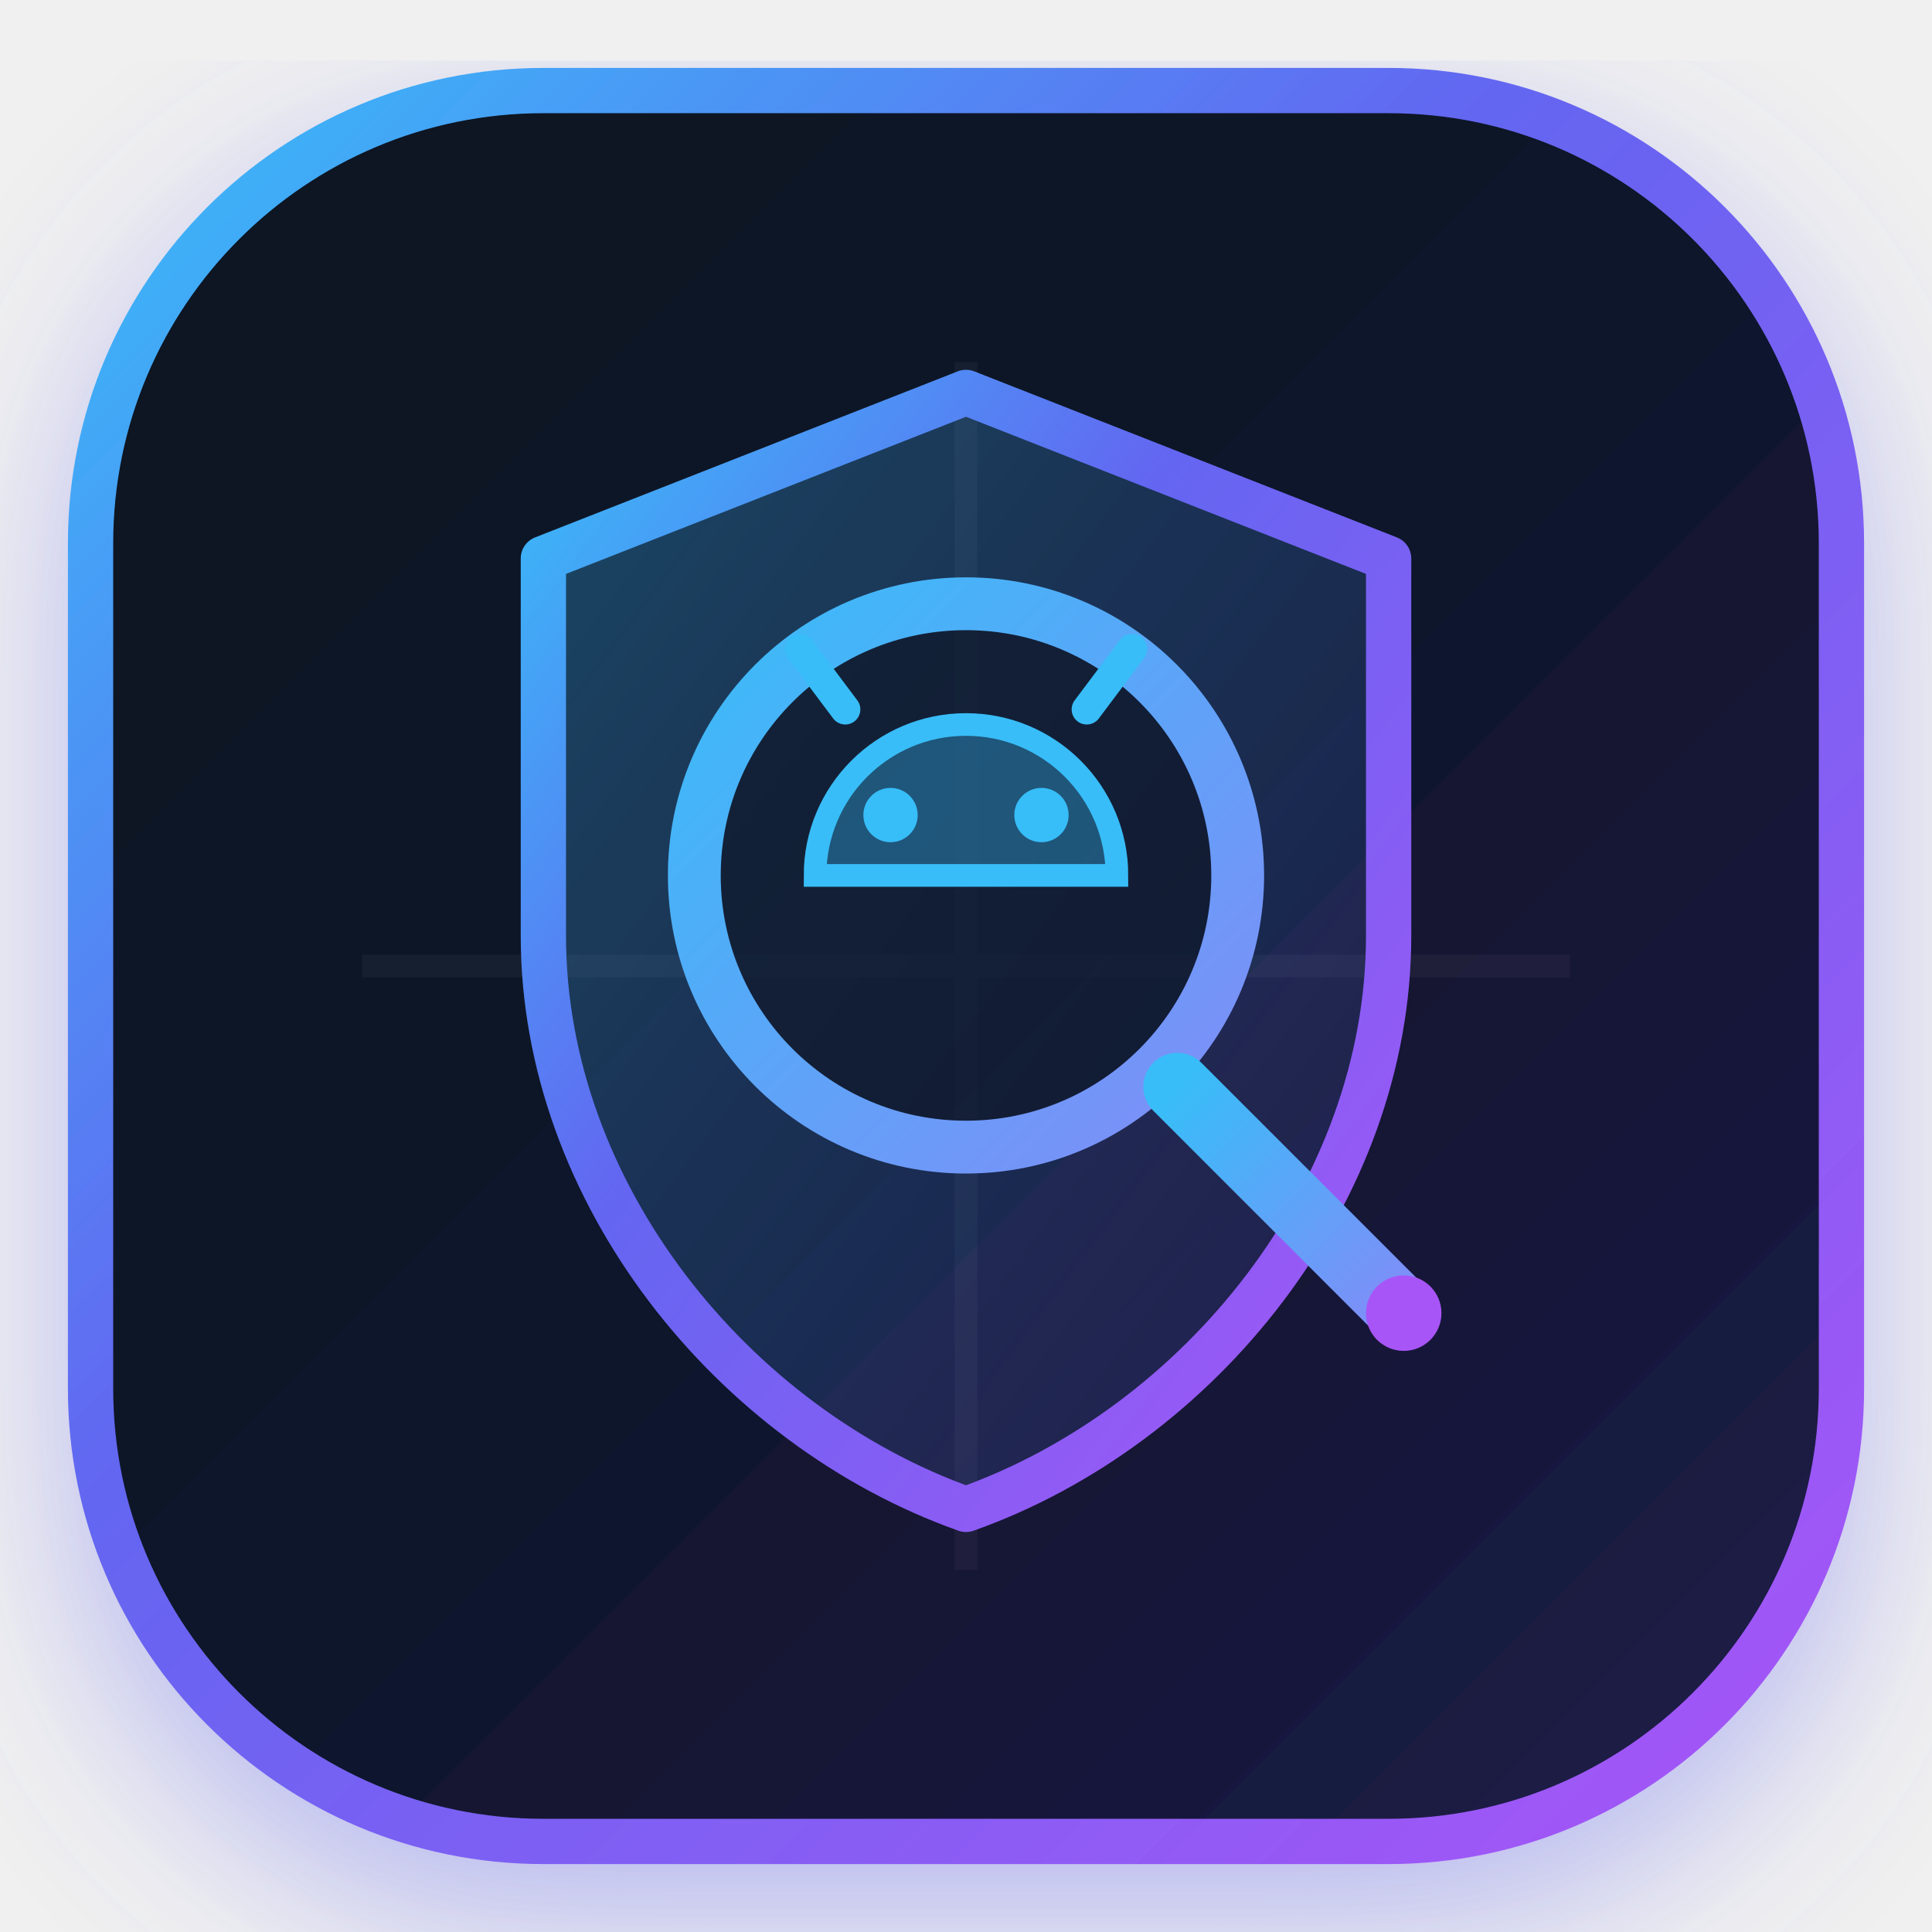
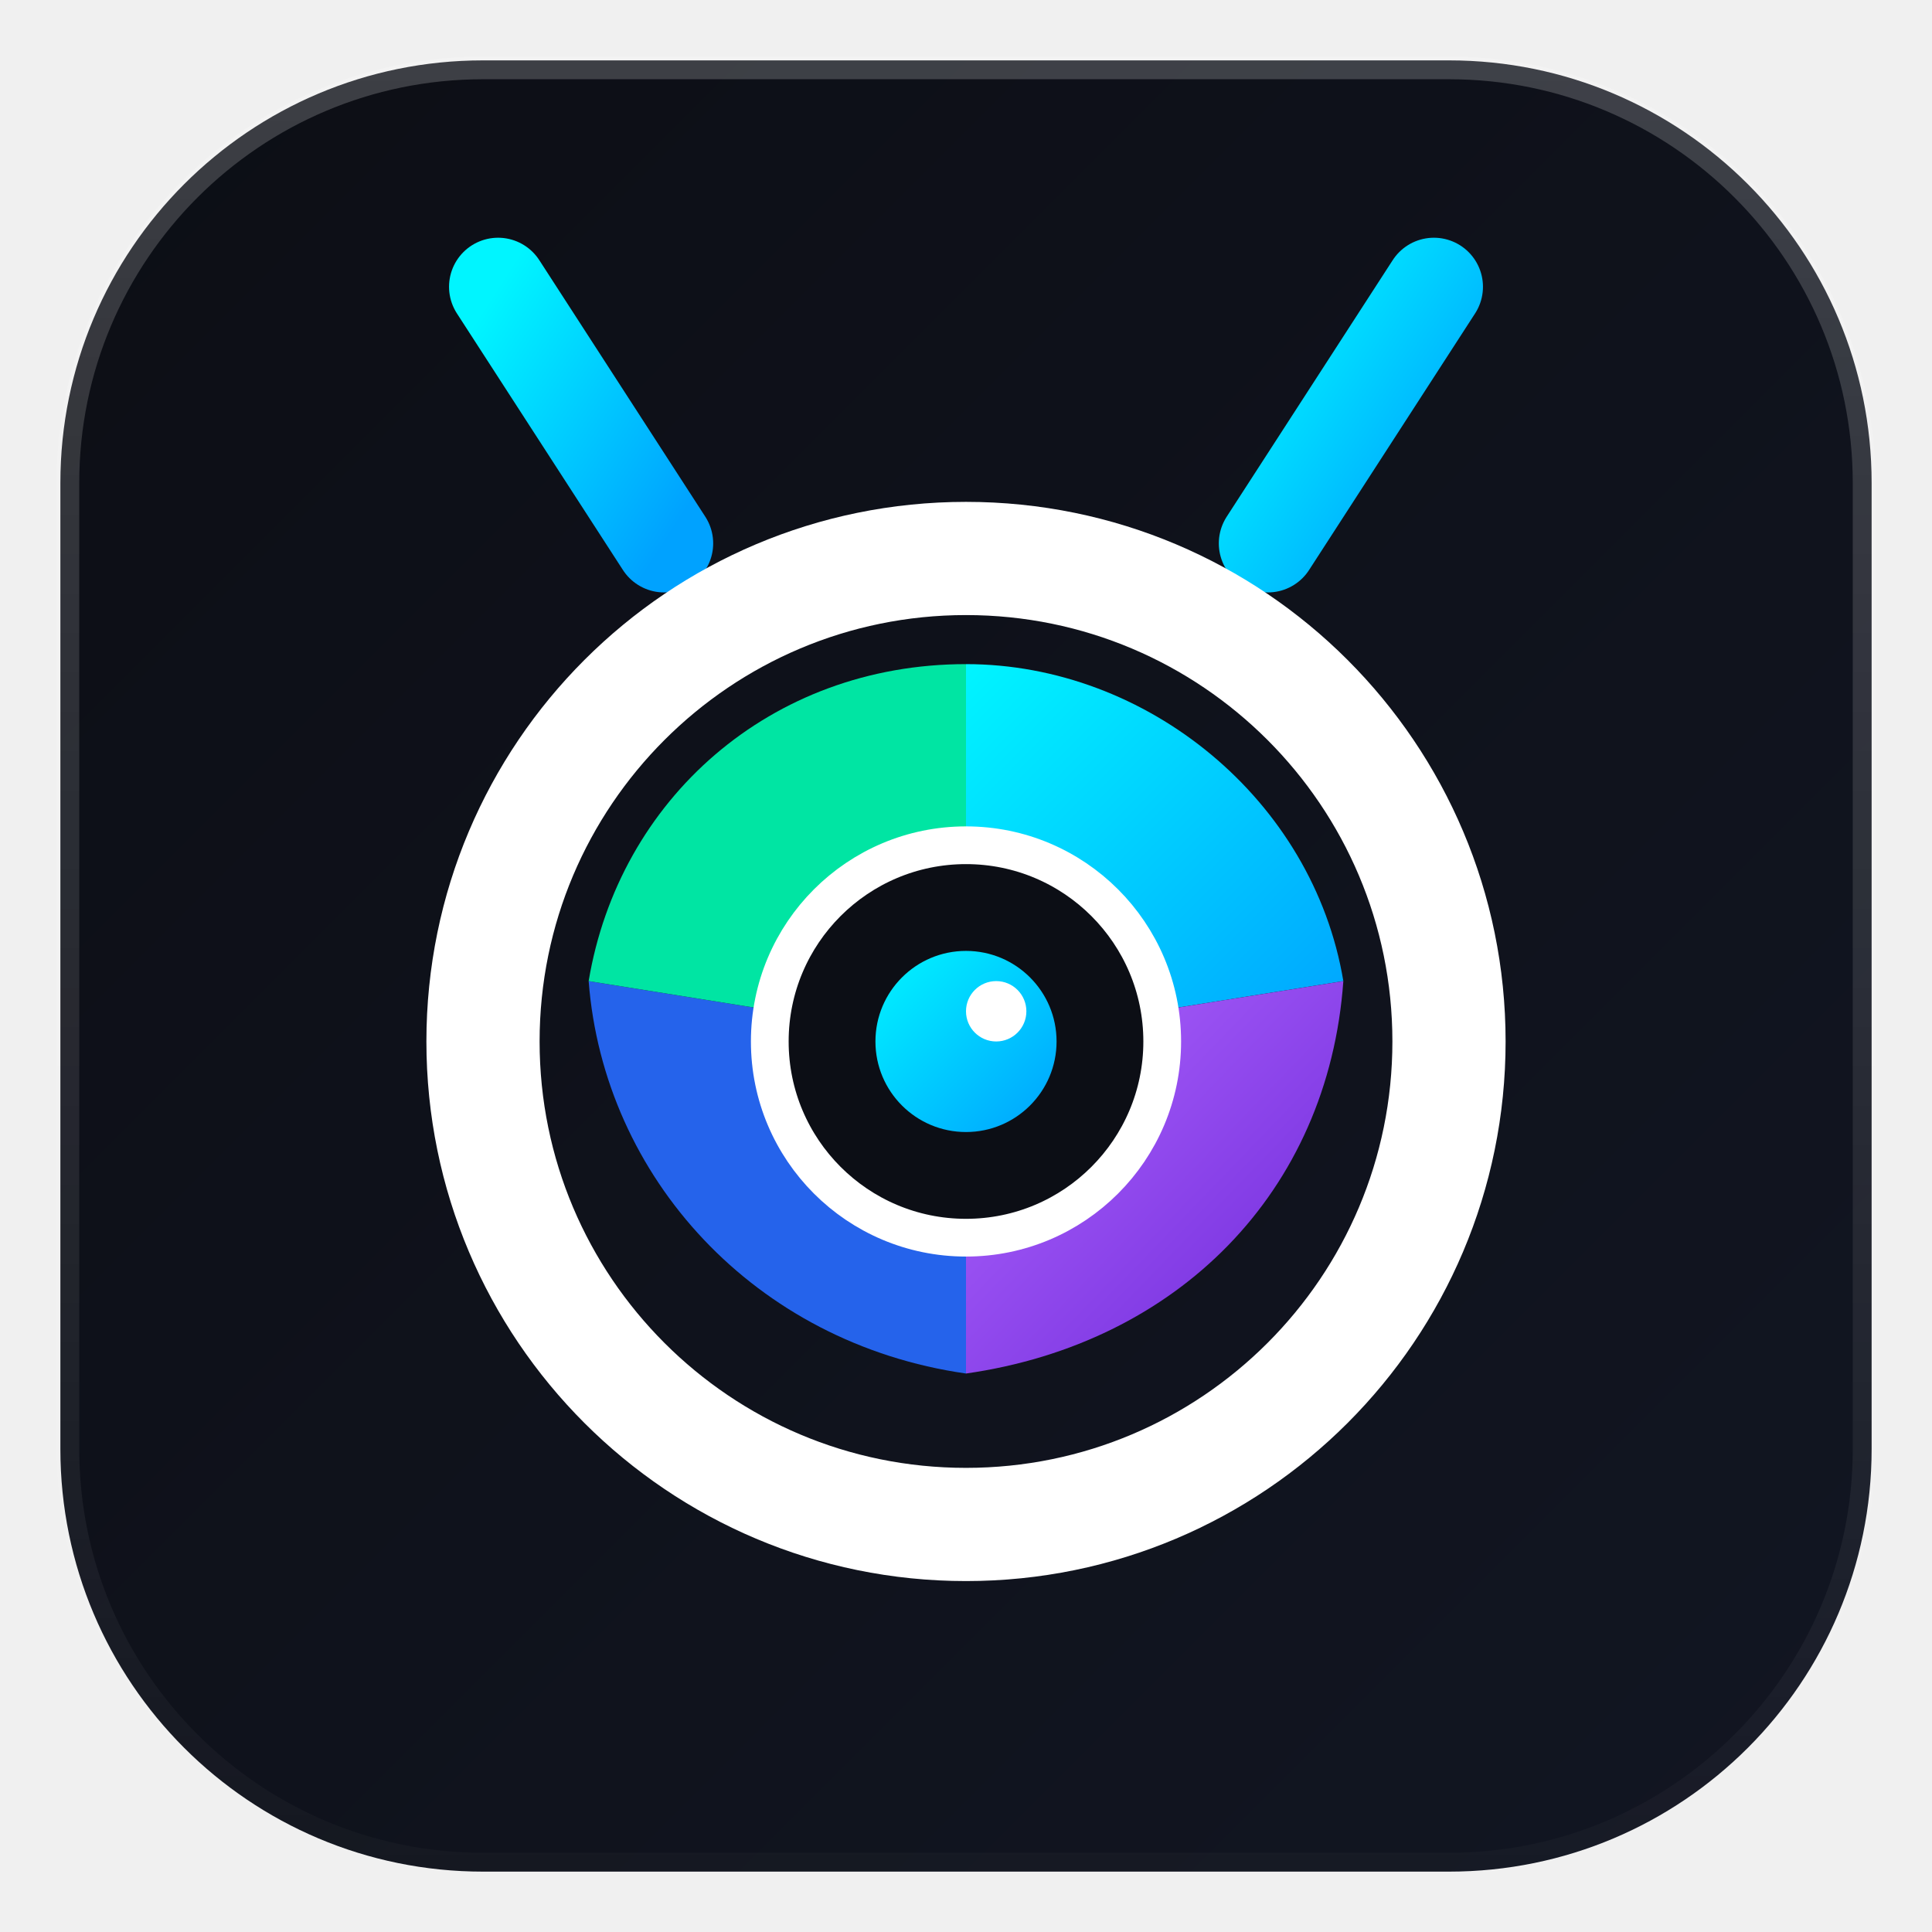
- <svg xmlns="http://www.w3.org/2000/svg" viewBox="0 0 128 128" fill="none">
+ <svg xmlns="http://www.w3.org/2000/svg" viewBox="0 0 128 128" width="100%" height="100%">
  <defs>
-     <linearGradient id="bgGrad" x1="0%" y1="0%" x2="100%" y2="100%">
-       <stop offset="0%" stop-color="#0b1120" />
-       <stop offset="50%" stop-color="#0f172a" />
-       <stop offset="100%" stop-color="#1e1b4b" />
+     <linearGradient id="bg" x1="0%" y1="0%" x2="100%" y2="100%">
+       <stop offset="0%" stop-color="#0c0e15" />
+       <stop offset="100%" stop-color="#121622" />
    </linearGradient>
-     <linearGradient id="borderGrad" x1="0%" y1="0%" x2="100%" y2="100%">
-       <stop offset="0%" stop-color="#38bdf8" />
-       <stop offset="40%" stop-color="#6366f1" />
-       <stop offset="100%" stop-color="#a855f7" />
+     <linearGradient id="cyanGrad" x1="0%" y1="0%" x2="100%" y2="100%">
+       <stop offset="0%" stop-color="#00f5ff" />
+       <stop offset="100%" stop-color="#00a2ff" />
    </linearGradient>
-     <linearGradient id="shieldGrad" x1="0%" y1="0%" x2="100%" y2="100%">
-       <stop offset="0%" stop-color="#38bdf8" stop-opacity="0.3" />
-       <stop offset="100%" stop-color="#6366f1" stop-opacity="0.1" />
+     <linearGradient id="purpleGrad" x1="0%" y1="0%" x2="100%" y2="100%">
+       <stop offset="0%" stop-color="#b066ff" />
+       <stop offset="100%" stop-color="#6d28d9" />
    </linearGradient>
-     <linearGradient id="lensGrad" x1="0%" y1="0%" x2="100%" y2="100%">
-       <stop offset="0%" stop-color="#38bdf8" />
-       <stop offset="100%" stop-color="#818cf8" />
+     <linearGradient id="rim" x1="0%" y1="0%" x2="0%" y2="100%">
+       <stop offset="0%" stop-color="#ffffff" stop-opacity="0.2" />
+       <stop offset="100%" stop-color="#ffffff" stop-opacity="0.02" />
    </linearGradient>
-     <filter id="glowFilter" x="-20%" y="-20%" width="140%" height="140%">
-       <feDropShadow dx="0" dy="4" stdDeviation="6" flood-color="#6366f1" flood-opacity="0.4" />
-     </filter>
  </defs>
-   <rect x="6" y="6" width="116" height="116" rx="30" fill="url(#bgGrad)" stroke="url(#borderGrad)" stroke-width="3" filter="url(#glowFilter)" />
-   <path d="M24 64H104 M64 24V104" stroke="rgba(255,255,255,0.04)" stroke-width="1.5" />
-   <path d="M64 26L92 37V62C92 79 79.5 94.5 64 100C48.5 94.5 36 79 36 62V37L64 26Z" fill="url(#shieldGrad)" stroke="url(#borderGrad)" stroke-width="3" stroke-linejoin="round" />
-   <circle cx="64" cy="58" r="18" stroke="url(#lensGrad)" stroke-width="3.5" fill="rgba(15, 23, 42, 0.7)" />
-   <circle cx="59" cy="54" r="1.8" fill="#38bdf8" />
-   <circle cx="69" cy="54" r="1.8" fill="#38bdf8" />
-   <path d="M56 47L53 43 M72 47L75 43" stroke="#38bdf8" stroke-width="2" stroke-linecap="round" />
-   <path d="M54 58C54 52.477 58.477 48 64 48C69.523 48 74 52.477 74 58H54Z" fill="#38bdf8" fill-opacity="0.35" stroke="#38bdf8" stroke-width="1.5" />
-   <path d="M78 72L93 87" stroke="url(#lensGrad)" stroke-width="4.5" stroke-linecap="round" />
-   <circle cx="93" cy="87" r="2.5" fill="#a855f7" />
+   <rect x="4" y="4" width="120" height="120" rx="28" fill="url(#bg)" />
+   <rect x="4.5" y="4.5" width="119" height="119" rx="27.5" fill="none" stroke="url(#rim)" stroke-width="1.5" />
+   <line x1="44" y1="36" x2="33" y2="19" stroke="url(#cyanGrad)" stroke-width="6.5" stroke-linecap="round" />
+   <line x1="84" y1="36" x2="95" y2="19" stroke="url(#cyanGrad)" stroke-width="6.5" stroke-linecap="round" />
+   <circle cx="64" cy="69" r="32" fill="none" stroke="#ffffff" stroke-width="7.5" />
+   <path d="M64 44 C76 44 87 53 89 65 L64 69 Z" fill="url(#cyanGrad)" />
+   <path d="M89 65 C88 79 78 89 64 91 L64 69 Z" fill="url(#purpleGrad)" />
+   <path d="M64 91 C50 89 40 78 39 65 L64 69 Z" fill="#2563eb" />
+   <path d="M39 65 C41 53 51 44 64 44 L64 69 Z" fill="#00e5a3" />
+   <circle cx="64" cy="69" r="13" fill="#0c0e15" stroke="#ffffff" stroke-width="2.5" />
+   <circle cx="64" cy="69" r="6" fill="url(#cyanGrad)" />
+   <circle cx="66" cy="67" r="2" fill="#ffffff" />
</svg>
